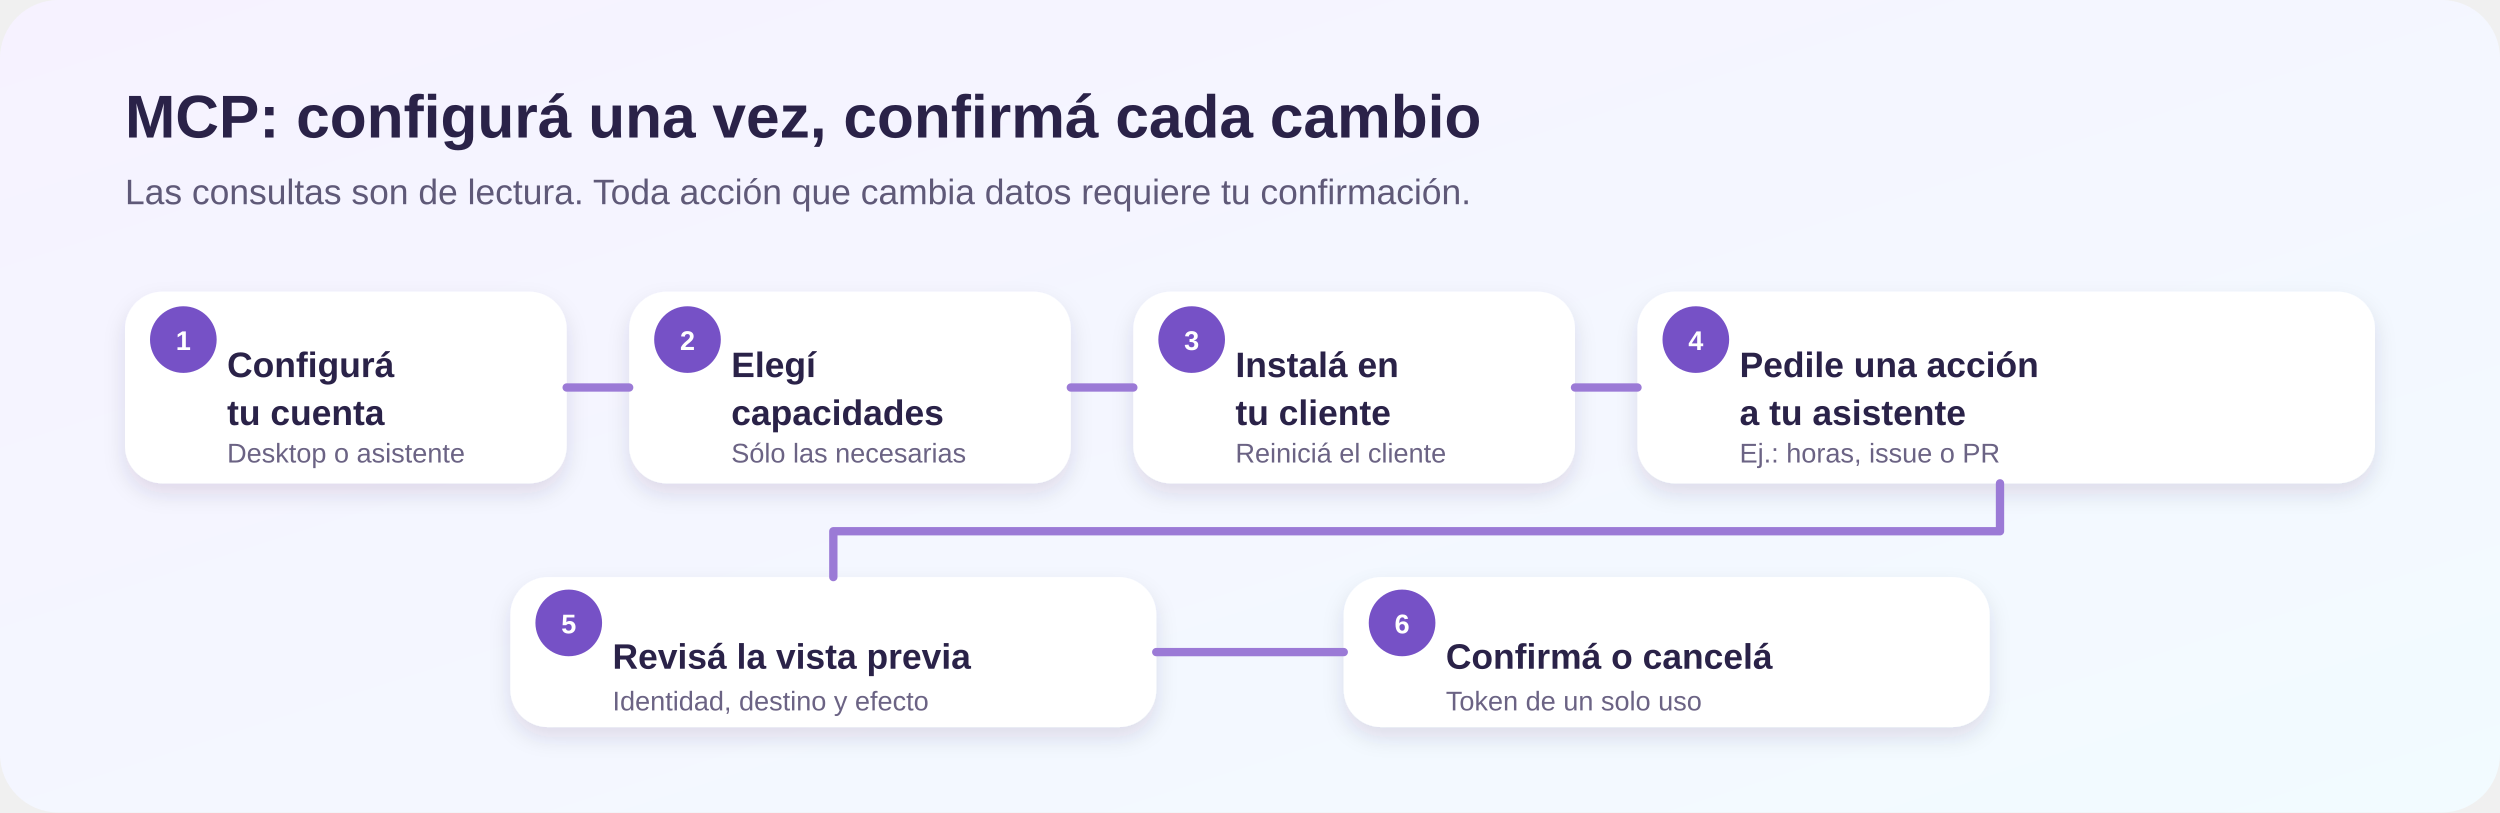
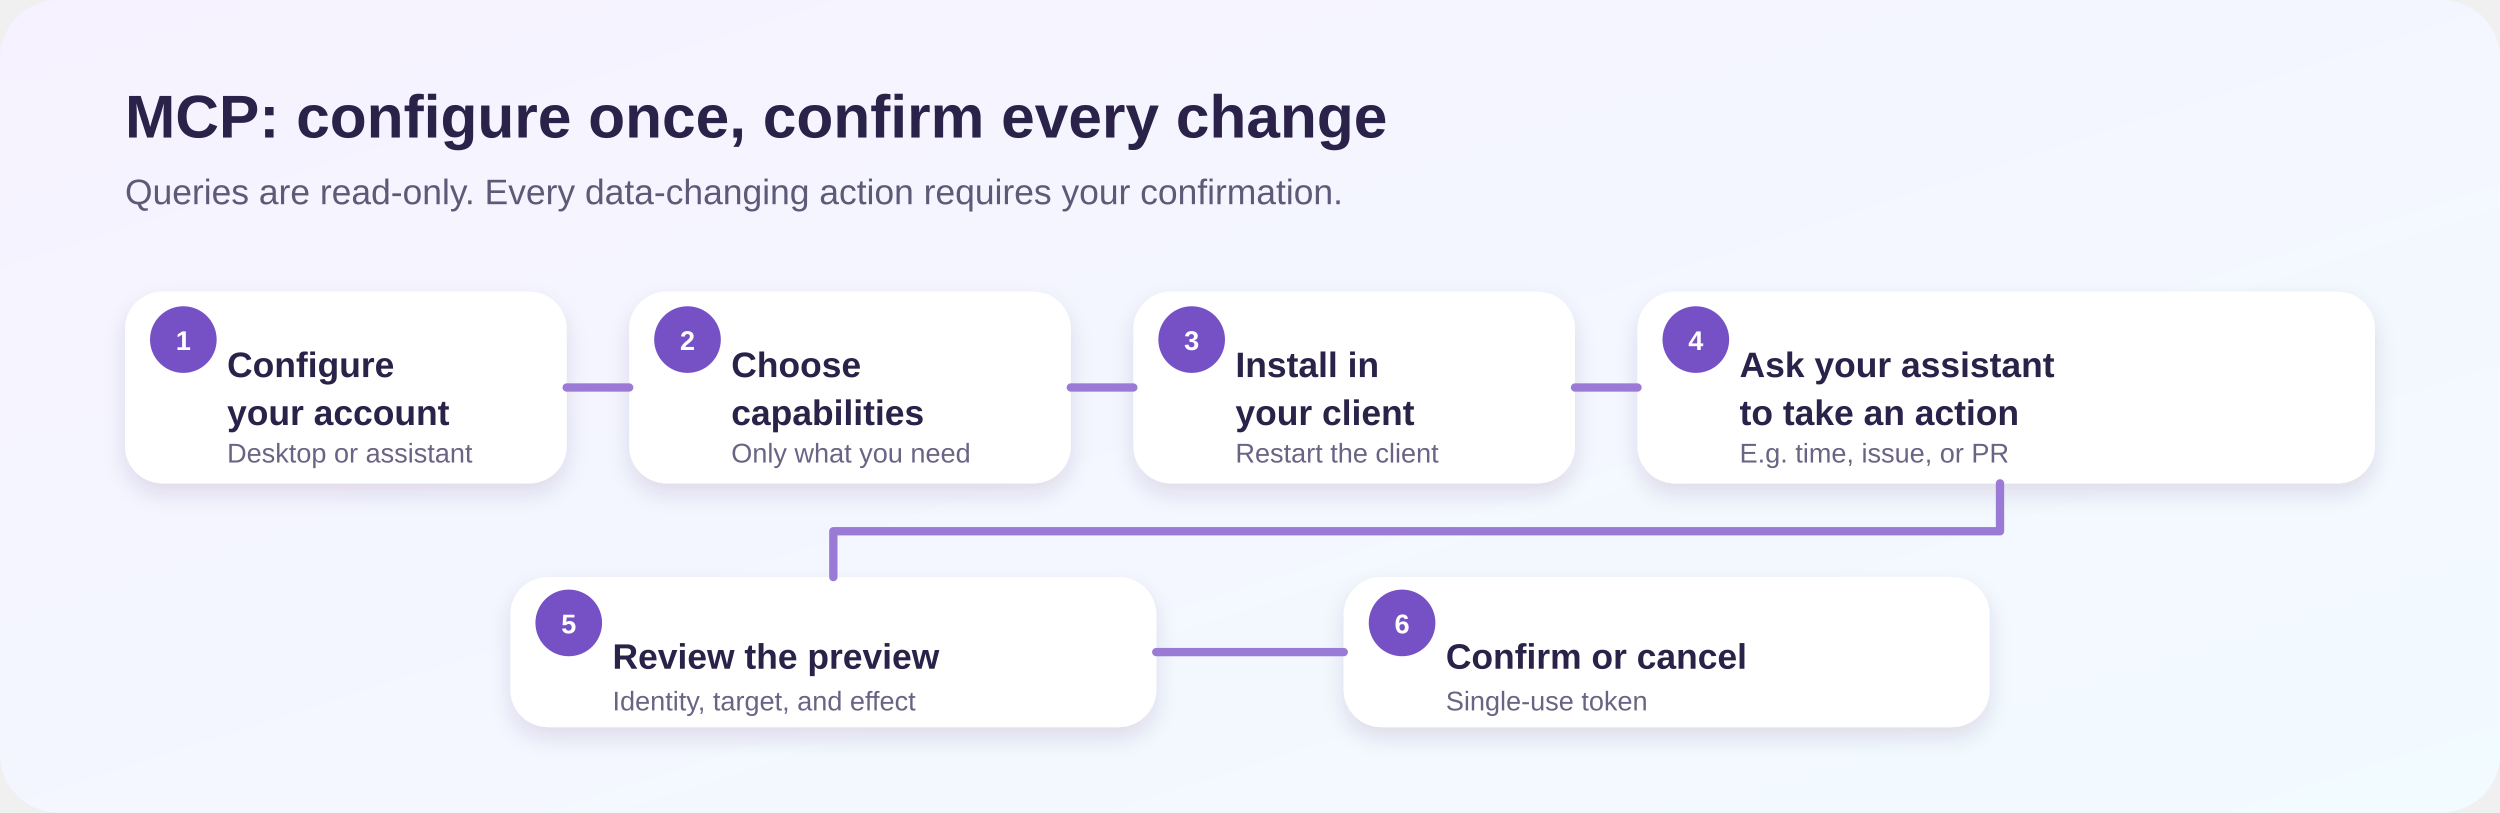
<svg xmlns="http://www.w3.org/2000/svg" width="1200" height="390" viewBox="0 0 1200 390" role="img" aria-labelledby="title description">
  <defs>
    <linearGradient id="background" x1="0" x2="1" y1="0" y2="1">
      <stop stop-color="#f6f2ff" />
      <stop offset="1" stop-color="#f2fbff" />
    </linearGradient>
    <filter id="shadow" x="-10%" y="-20%" width="120%" height="150%">
      <feDropShadow dx="0" dy="5" stdDeviation="5" flood-color="#2b1e52" flood-opacity=".12" />
    </filter>
  </defs>
  <rect width="1200" height="390" rx="28" fill="url(#background)" />
-   <text x="60" y="66" fill="#2a2248" font-family="Arial, sans-serif" font-size="29" font-weight="700">MCP: configurá una vez, confirmá cada cambio</text>
-   <text x="60" y="98" fill="#5f5978" font-family="Arial, sans-serif" font-size="17">Las consultas son de lectura. Toda acción que cambia datos requiere tu confirmación.</text>
+   <text x="60" y="66" fill="#2a2248" font-family="Arial, sans-serif" font-size="29" font-weight="700">MCP: configure once, confirm every change</text>
+   <text x="60" y="98" fill="#5f5978" font-family="Arial, sans-serif" font-size="17">Queries are read-only. Every data-changing action requires your confirmation.</text>
  <g font-family="Arial, sans-serif">
    <g filter="url(#shadow)">
      <rect x="60" y="140" width="212" height="92" rx="18" fill="#fff" />
      <rect x="302" y="140" width="212" height="92" rx="18" fill="#fff" />
      <rect x="544" y="140" width="212" height="92" rx="18" fill="#fff" />
      <rect x="786" y="140" width="354" height="92" rx="18" fill="#fff" />
      <rect x="245" y="277" width="310" height="72" rx="18" fill="#fff" />
      <rect x="645" y="277" width="310" height="72" rx="18" fill="#fff" />
    </g>
    <path d="M272 186H302M514 186H544M756 186H786M960 232V255H400V277M555 313H645" stroke="#9b7ad6" stroke-width="4" stroke-linecap="round" stroke-linejoin="round" fill="none" />
    <g font-size="13" font-weight="700" fill="#fff" text-anchor="middle">
      <circle cx="88" cy="163" r="16" fill="#7651c6" />
      <text x="88" y="168">1</text>
      <circle cx="330" cy="163" r="16" fill="#7651c6" />
      <text x="330" y="168">2</text>
      <circle cx="572" cy="163" r="16" fill="#7651c6" />
      <text x="572" y="168">3</text>
      <circle cx="814" cy="163" r="16" fill="#7651c6" />
      <text x="814" y="168">4</text>
      <circle cx="273" cy="299" r="16" fill="#7651c6" />
      <text x="273" y="304">5</text>
      <circle cx="673" cy="299" r="16" fill="#7651c6" />
      <text x="673" y="304">6</text>
    </g>
    <g fill="#2a2248" font-size="17" font-weight="700">
-       <text x="109" y="181">Configurá</text>
-       <text x="109" y="204">tu cuenta</text>
-       <text x="351" y="181">Elegí</text>
-       <text x="351" y="204">capacidades</text>
-       <text x="593" y="181">Instalá en</text>
-       <text x="593" y="204">tu cliente</text>
-       <text x="835" y="181">Pedile una acción</text>
-       <text x="835" y="204">a tu asistente</text>
-       <text x="294" y="321">Revisá la vista previa</text>
-       <text x="694" y="321">Confirmá o cancelá</text>
+       <text x="109" y="181">Configure</text>
+       <text x="109" y="204">your account</text>
+       <text x="351" y="181">Choose</text>
+       <text x="351" y="204">capabilities</text>
+       <text x="593" y="181">Install in</text>
+       <text x="593" y="204">your client</text>
+       <text x="835" y="181">Ask your assistant</text>
+       <text x="835" y="204">to take an action</text>
+       <text x="294" y="321">Review the preview</text>
+       <text x="694" y="321">Confirm or cancel</text>
    </g>
    <g fill="#6b6384" font-size="13">
-       <text x="109" y="222">Desktop o asistente</text>
-       <text x="351" y="222">Sólo las necesarias</text>
-       <text x="593" y="222">Reiniciá el cliente</text>
-       <text x="835" y="222">Ej.: horas, issue o PR</text>
-       <text x="294" y="341">Identidad, destino y efecto</text>
-       <text x="694" y="341">Token de un solo uso</text>
+       <text x="109" y="222">Desktop or assistant</text>
+       <text x="351" y="222">Only what you need</text>
+       <text x="593" y="222">Restart the client</text>
+       <text x="835" y="222">E.g. time, issue, or PR</text>
+       <text x="294" y="341">Identity, target, and effect</text>
+       <text x="694" y="341">Single-use token</text>
    </g>
  </g>
</svg>
